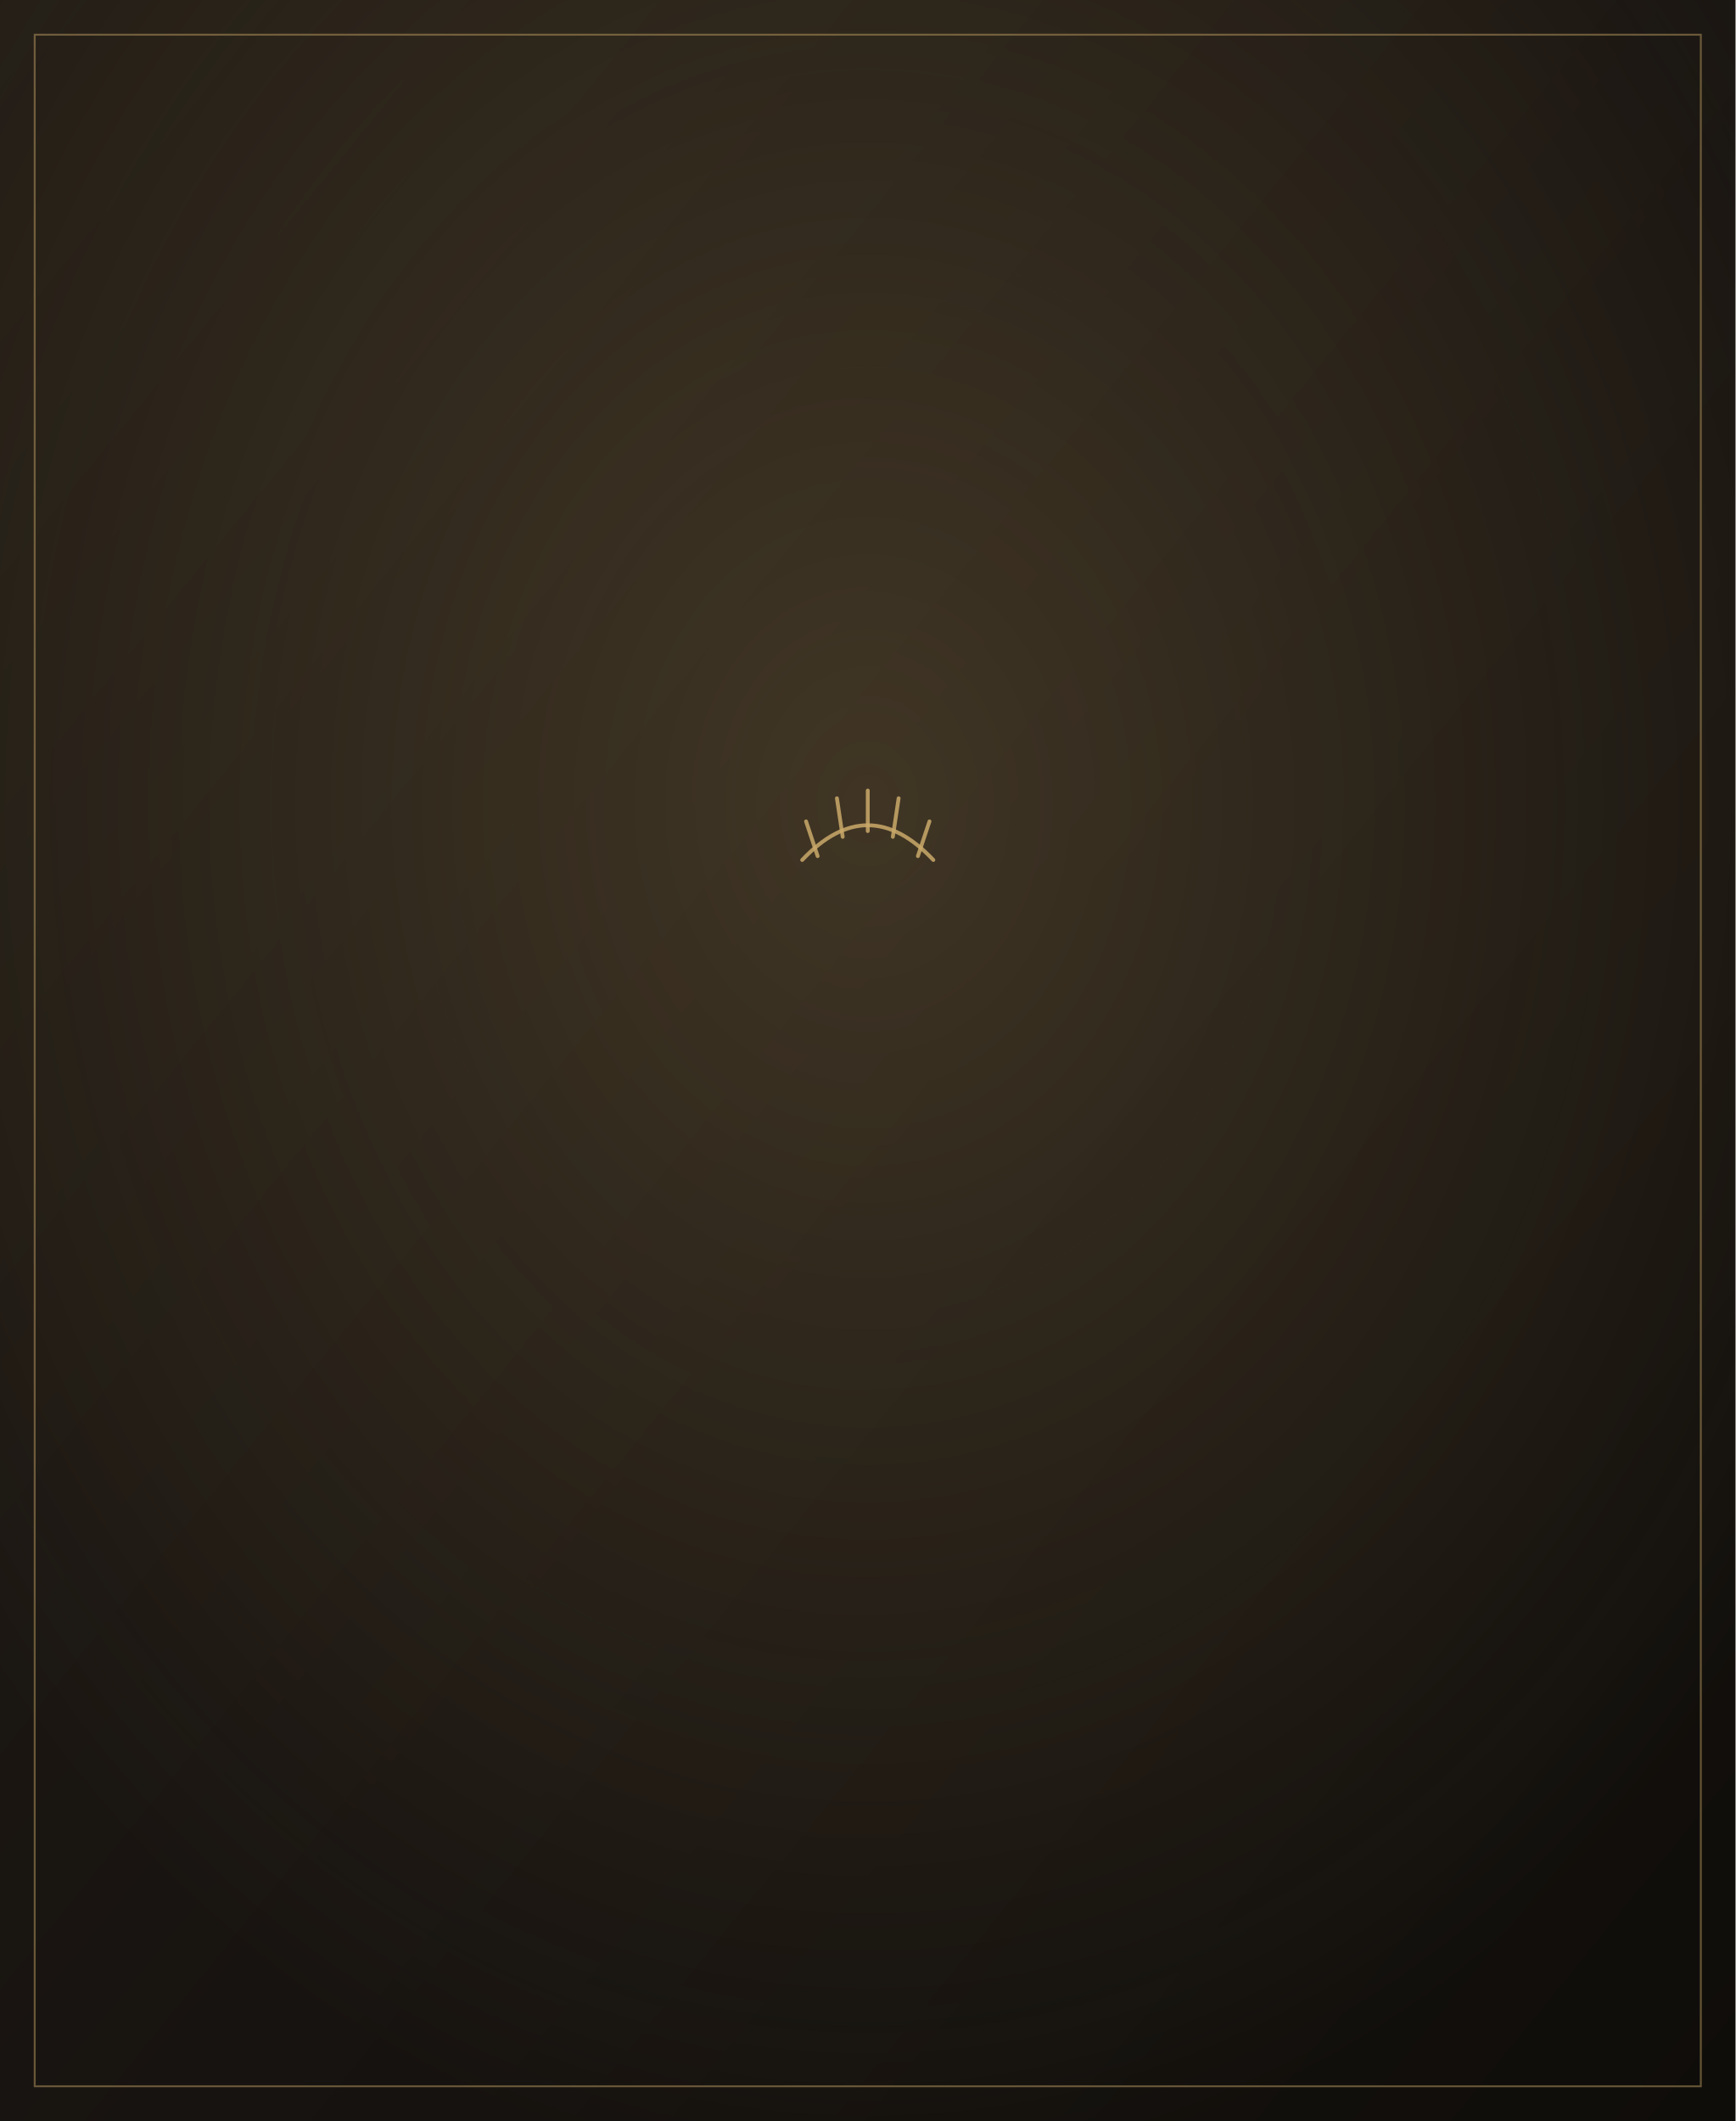
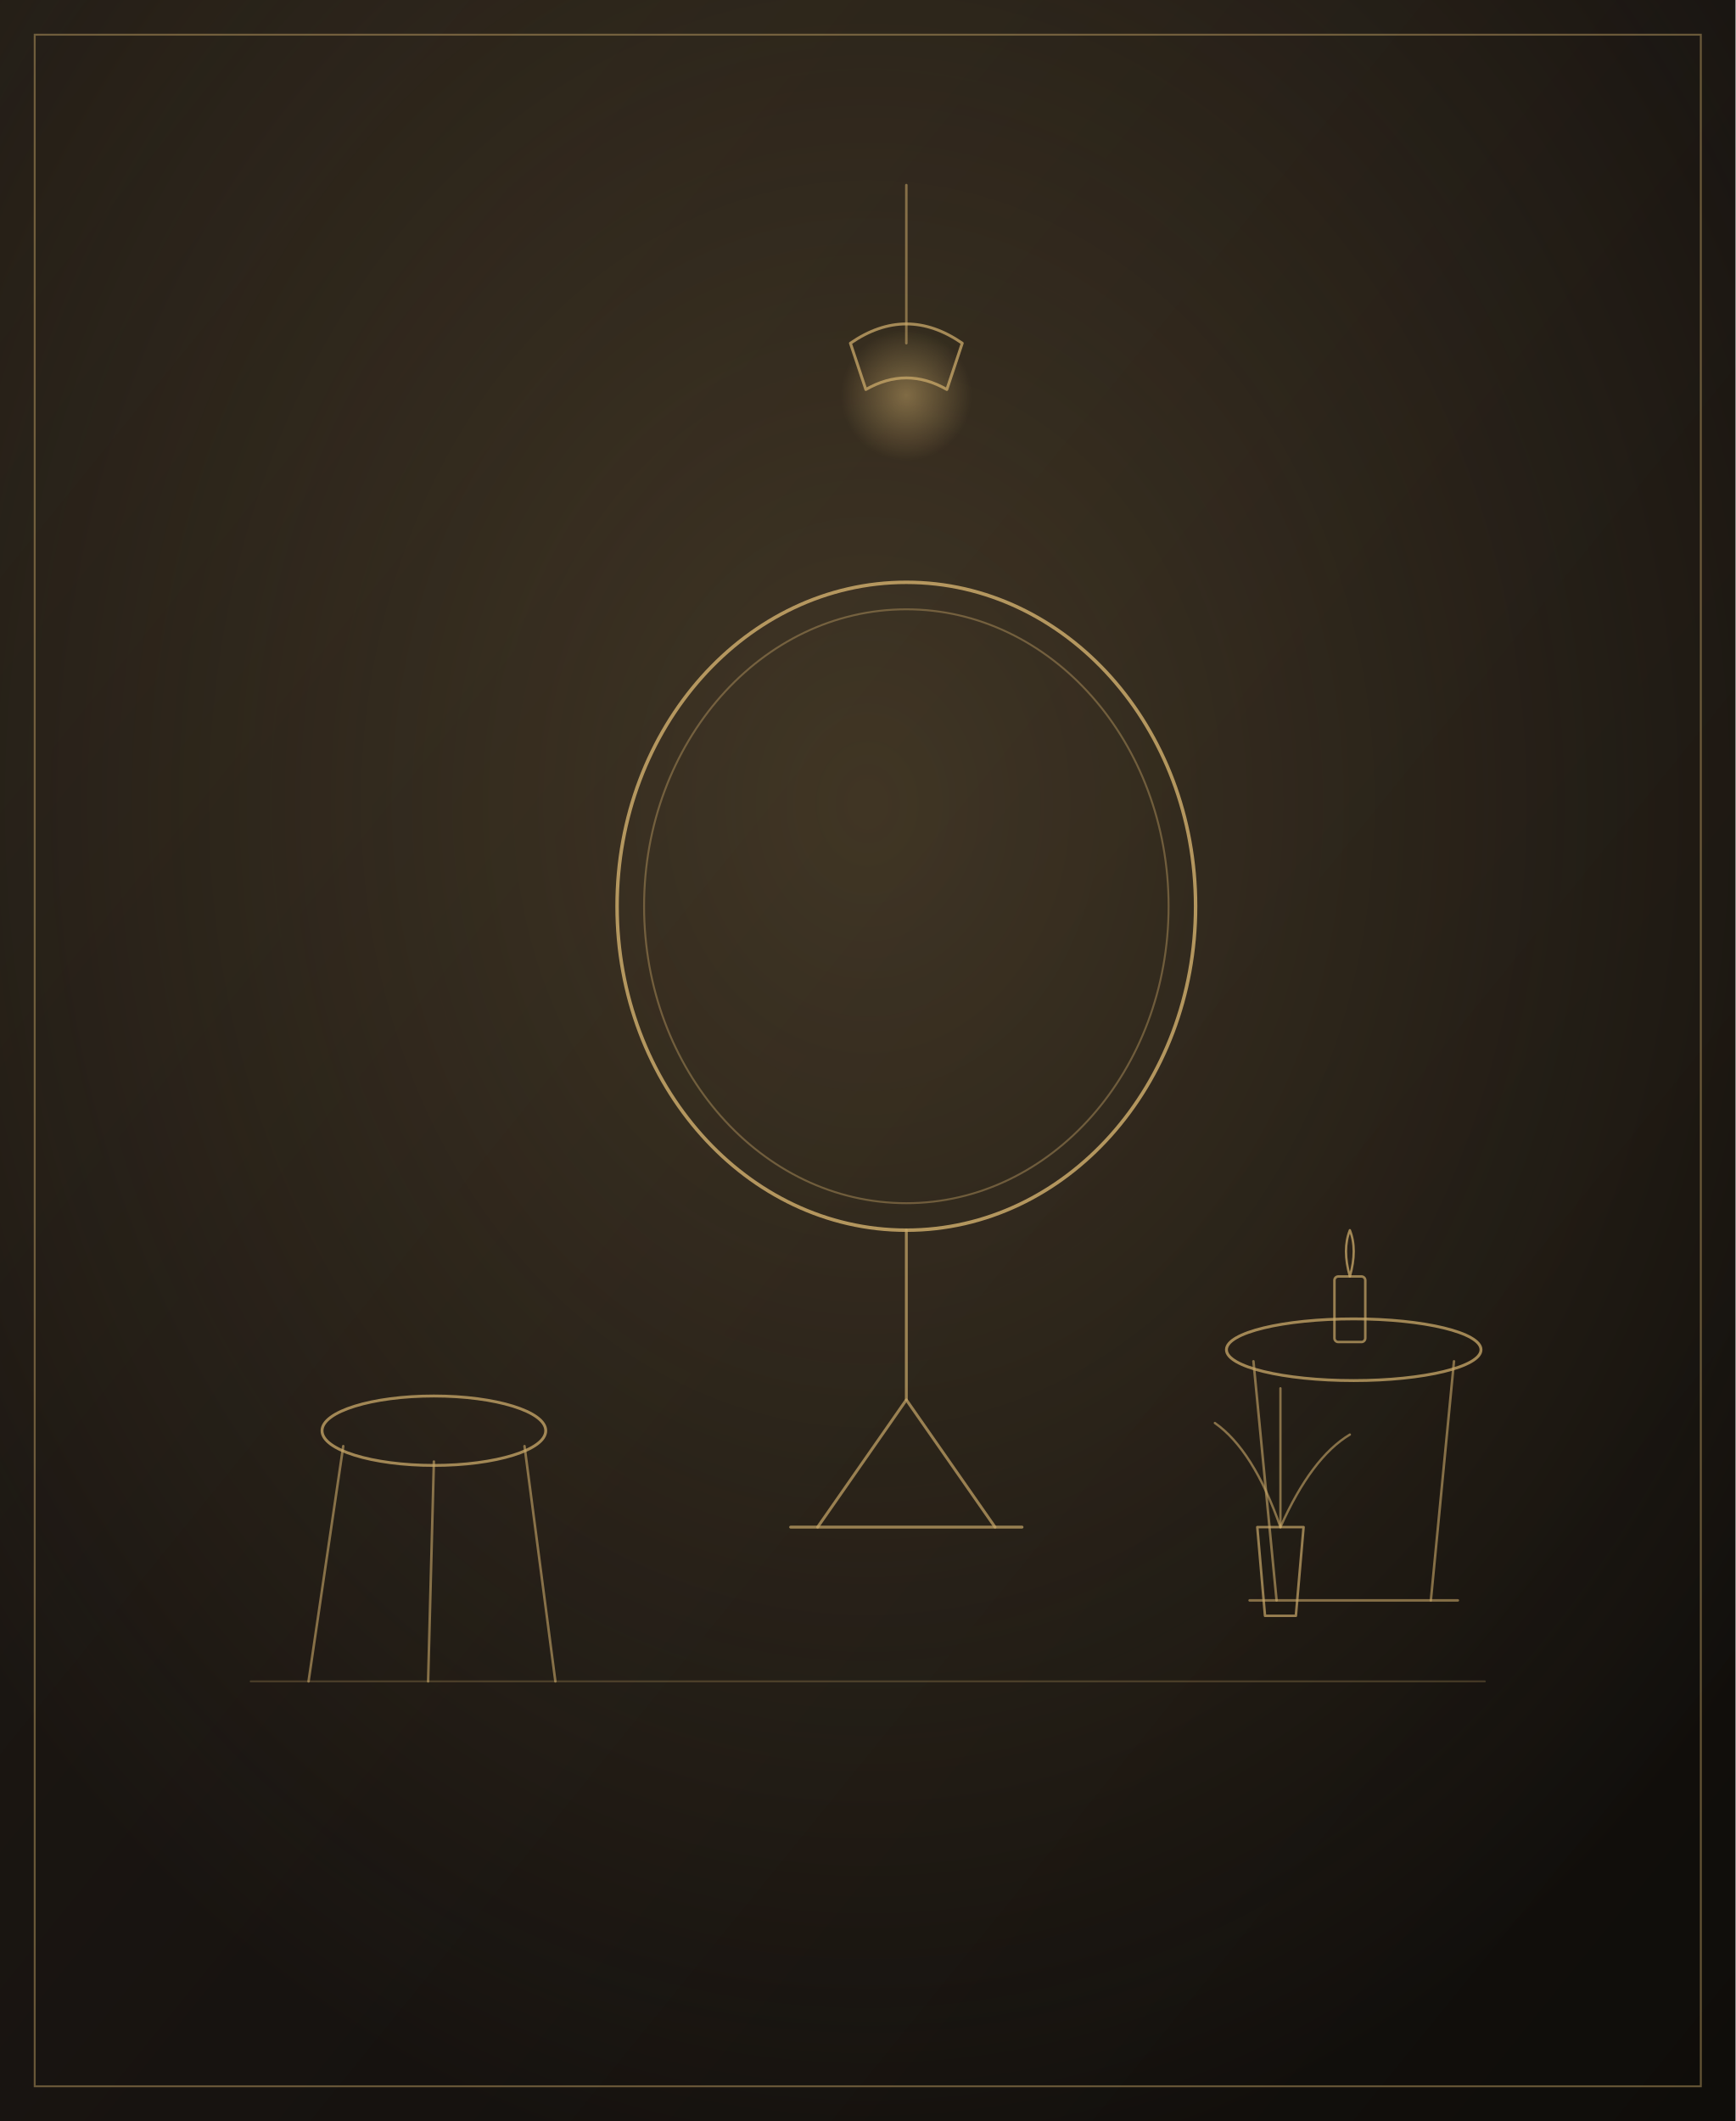
<svg xmlns="http://www.w3.org/2000/svg" viewBox="0 0 900 1100" width="900" height="1100" role="img" aria-label="NG BEAUTY">
  <defs>
    <linearGradient id="bgabout1" x1="0%" y1="0%" x2="100%" y2="100%">
      <stop offset="0%" stop-color="#231d16" />
      <stop offset="55%" stop-color="#171310" />
      <stop offset="100%" stop-color="#0f0d0a" />
    </linearGradient>
    <radialGradient id="glowabout1" cx="50%" cy="38%" r="65%">
      <stop offset="0%" stop-color="#caa96a" stop-opacity="0.22" />
      <stop offset="100%" stop-color="#caa96a" stop-opacity="0" />
    </radialGradient>
+     <radialGradient id="lampglow1" cx="50%" cy="50%" r="50%">
+       <stop offset="0%" stop-color="#caa96a" stop-opacity="0.5" />
+       <stop offset="100%" stop-color="#caa96a" stop-opacity="0" />
+     </radialGradient>
  </defs>
  <rect width="900" height="1100" fill="url(#bgabout1)" />
  <rect width="900" height="1100" fill="url(#glowabout1)" />
  <rect x="18" y="18" width="864" height="1064" fill="none" stroke="#caa96a" stroke-opacity="0.45" stroke-width="1" />
-   <g transform="translate(450 440)" stroke="#caa96a" stroke-opacity="0.85" fill="none" stroke-width="2" stroke-linecap="round">
-     <path d="M -34 6 Q 0 -30 34 6" />
-     <path d="M -26 4 L -32 -14" />
-     <path d="M -13 -6 L -16 -26" />
-     <path d="M 0 -9 L 0 -30" />
-     <path d="M 13 -6 L 16 -26" />
-     <path d="M 26 4 L 32 -14" />
+   <g fill="none" stroke="#caa96a" stroke-linecap="round" stroke-linejoin="round">
+     <circle cx="470" cy="205" r="34" fill="url(#lampglow1)" stroke="none" />
+     <path d="M470 96 L470 178" stroke-opacity="0.55" stroke-width="1.3" />
+     <path d="M441 178 Q470 158 499 178 L491 202 Q470 190 449 202 Z" stroke-opacity="0.75" stroke-width="1.5" />
+     <ellipse cx="470" cy="470" rx="150" ry="168" stroke-opacity="0.85" stroke-width="1.8" />
+     <ellipse cx="470" cy="470" rx="136" ry="154" stroke-opacity="0.4" stroke-width="1" />
+     <path d="M470 638 L470 726" stroke-opacity="0.7" stroke-width="1.5" />
+     <path d="M424 792 L470 726 L516 792" stroke-opacity="0.7" stroke-width="1.5" />
+     <path d="M410 792 L530 792" stroke-opacity="0.7" stroke-width="1.5" />
+     <ellipse cx="702" cy="700" rx="66" ry="16" stroke-opacity="0.75" stroke-width="1.5" />
+     <path d="M650 706 L662 830" stroke-opacity="0.6" stroke-width="1.3" />
+     <path d="M754 706 L742 830" stroke-opacity="0.6" stroke-width="1.3" />
+     <path d="M648 830 L756 830" stroke-opacity="0.6" stroke-width="1.3" />
+     <rect x="692" y="662" width="16" height="34" rx="2" stroke-opacity="0.7" stroke-width="1.3" />
+     <path d="M700 662 Q696 648 700 638 Q704 648 700 662" stroke-opacity="0.75" stroke-width="1.2" />
+     <ellipse cx="225" cy="742" rx="58" ry="18" stroke-opacity="0.75" stroke-width="1.5" />
+     <path d="M178 750 L160 872" stroke-opacity="0.6" stroke-width="1.3" />
+     <path d="M225 758 L222 872" stroke-opacity="0.6" stroke-width="1.3" />
+     <path d="M272 750 L288 872" stroke-opacity="0.6" stroke-width="1.3" />
+     <path d="M652 792 L676 792 L672 838 L656 838 Z" stroke-opacity="0.7" stroke-width="1.3" />
+     <path d="M664 792 Q650 752 630 738" stroke-opacity="0.6" stroke-width="1.2" />
+     <path d="M664 792 Q664 744 664 720" stroke-opacity="0.6" stroke-width="1.2" />
+     <path d="M664 792 Q680 756 700 744" stroke-opacity="0.6" stroke-width="1.2" />
+     <path d="M130 872 L770 872" stroke-opacity="0.25" stroke-width="1" />
  </g>
</svg>
